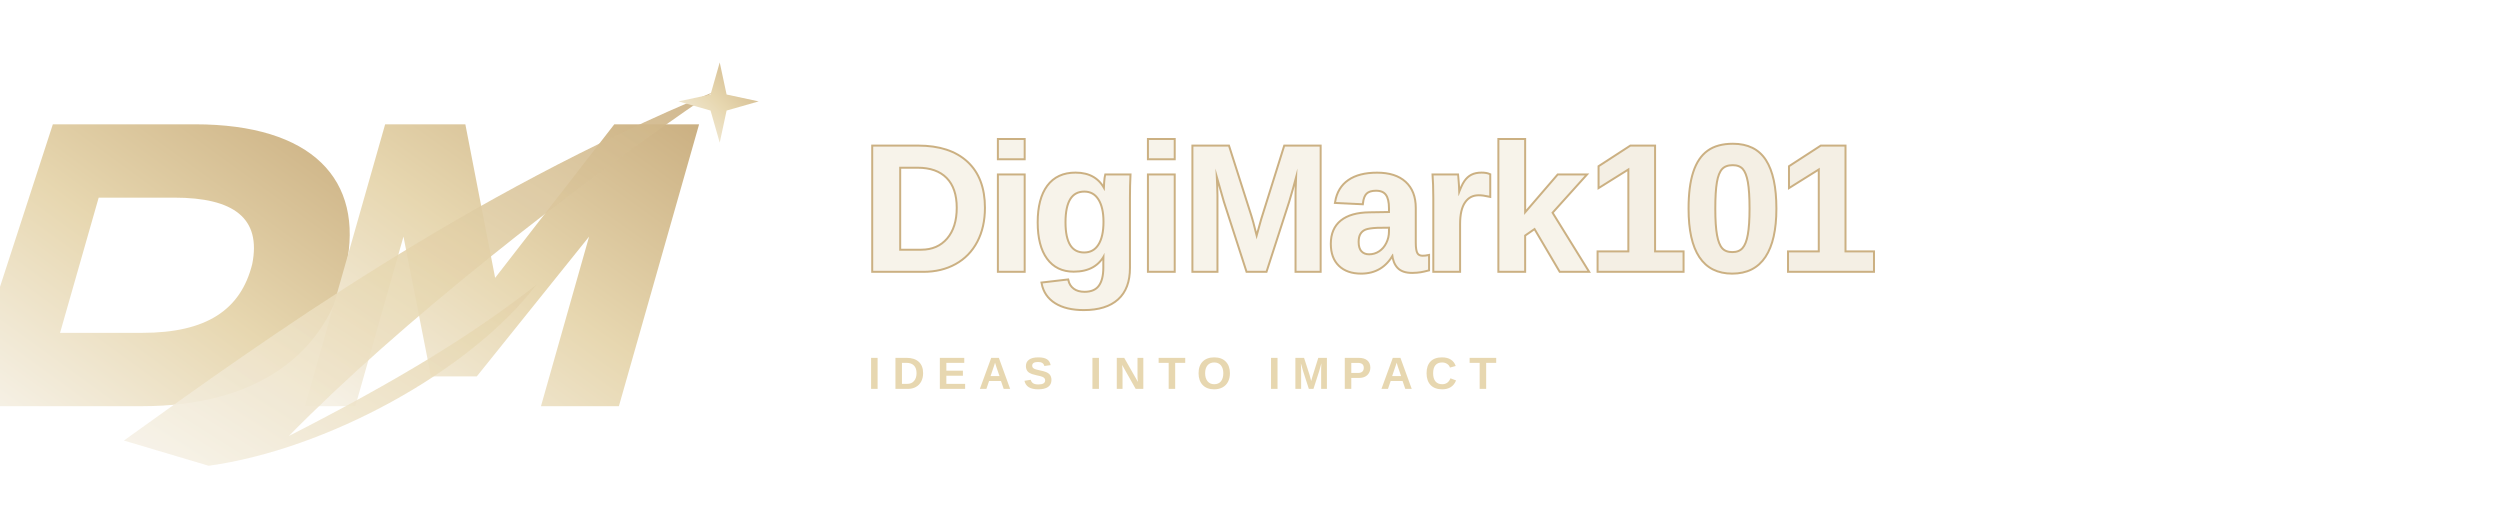
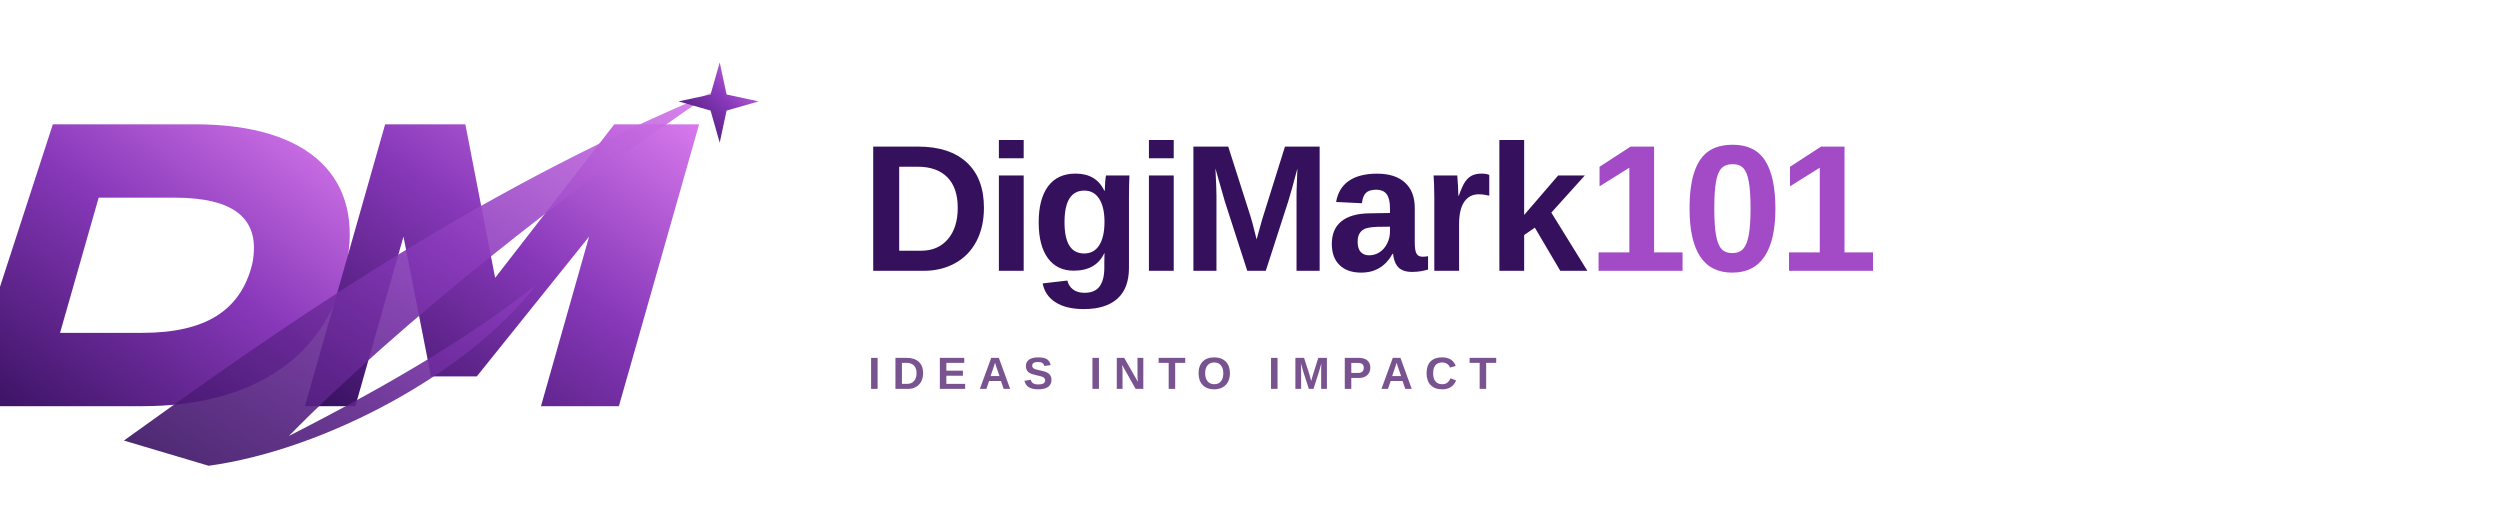
<svg xmlns="http://www.w3.org/2000/svg" width="720" height="148" viewBox="0 0 720 148" role="img" aria-labelledby="title desc">
  <defs>
-     <linearGradient id="gold" x1="0" y1="1" x2="1" y2="0">
-       <stop stop-color="#f7f3ea" />
-       <stop offset=".5" stop-color="#e7d7b0" />
-       <stop offset="1" stop-color="#cbb082" />
+     <linearGradient id="purple" x1="0" y1="1" x2="1" y2="0">
+       <stop stop-color="#35105d" />
+       <stop offset=".55" stop-color="#8738b9" />
+       <stop offset="1" stop-color="#d879ed" />
    </linearGradient>
  </defs>
-   <g fill="url(#gold)" transform="translate(4,16) scale(0.66) translate(-228,-12)">
+   <g fill="url(#purple)" transform="translate(4,16) scale(0.66) translate(-228,-12)">
    <path d="M245 42h62c51 0 74 24 66 62-8 39-40 61-89 61h-66l12-32h54c28 0 43-10 48-30 4-20-8-29-34-29h-33l-26 91h-34z" />
    <path d="M355 165l35-123h35l13 67 52-67h37l-35 123h-34l21-74-49 61h-20l-12-61-21 74z" />
    <path d="M276 180C340 134 425 73 533 28c-62 42-137 101-185 150 47-24 80-44 108-66-29 38-92 72-143 79z" opacity=".9" />
    <path d="m536 15 3 14 14 3-14 4-3 14-4-14-14-4 14-3z" />
  </g>
-   <text x="248" y="78" font-family="Arial,Helvetica,sans-serif" font-size="52" font-weight="800" letter-spacing="-1.5" fill="#f7f3ea" stroke="#cbb082" stroke-width="1.15" paint-order="stroke fill">DigiMark<tspan fill="#f4efe4">101</tspan>
+   <text x="248" y="78" font-family="Arial,Helvetica,sans-serif" font-size="52" font-weight="800" letter-spacing="-1.5" fill="#35105d">DigiMark<tspan fill="#a34ac7">101</tspan>
  </text>
-   <text x="250" y="112" font-family="Arial,Helvetica,sans-serif" font-size="13" font-weight="650" letter-spacing="3.4" fill="#e7d7b0">IDEAS INTO IMPACT</text>
+   <text x="250" y="112" font-family="Arial,Helvetica,sans-serif" font-size="13" font-weight="650" letter-spacing="3.4" fill="#78538f">IDEAS INTO IMPACT</text>
</svg>
